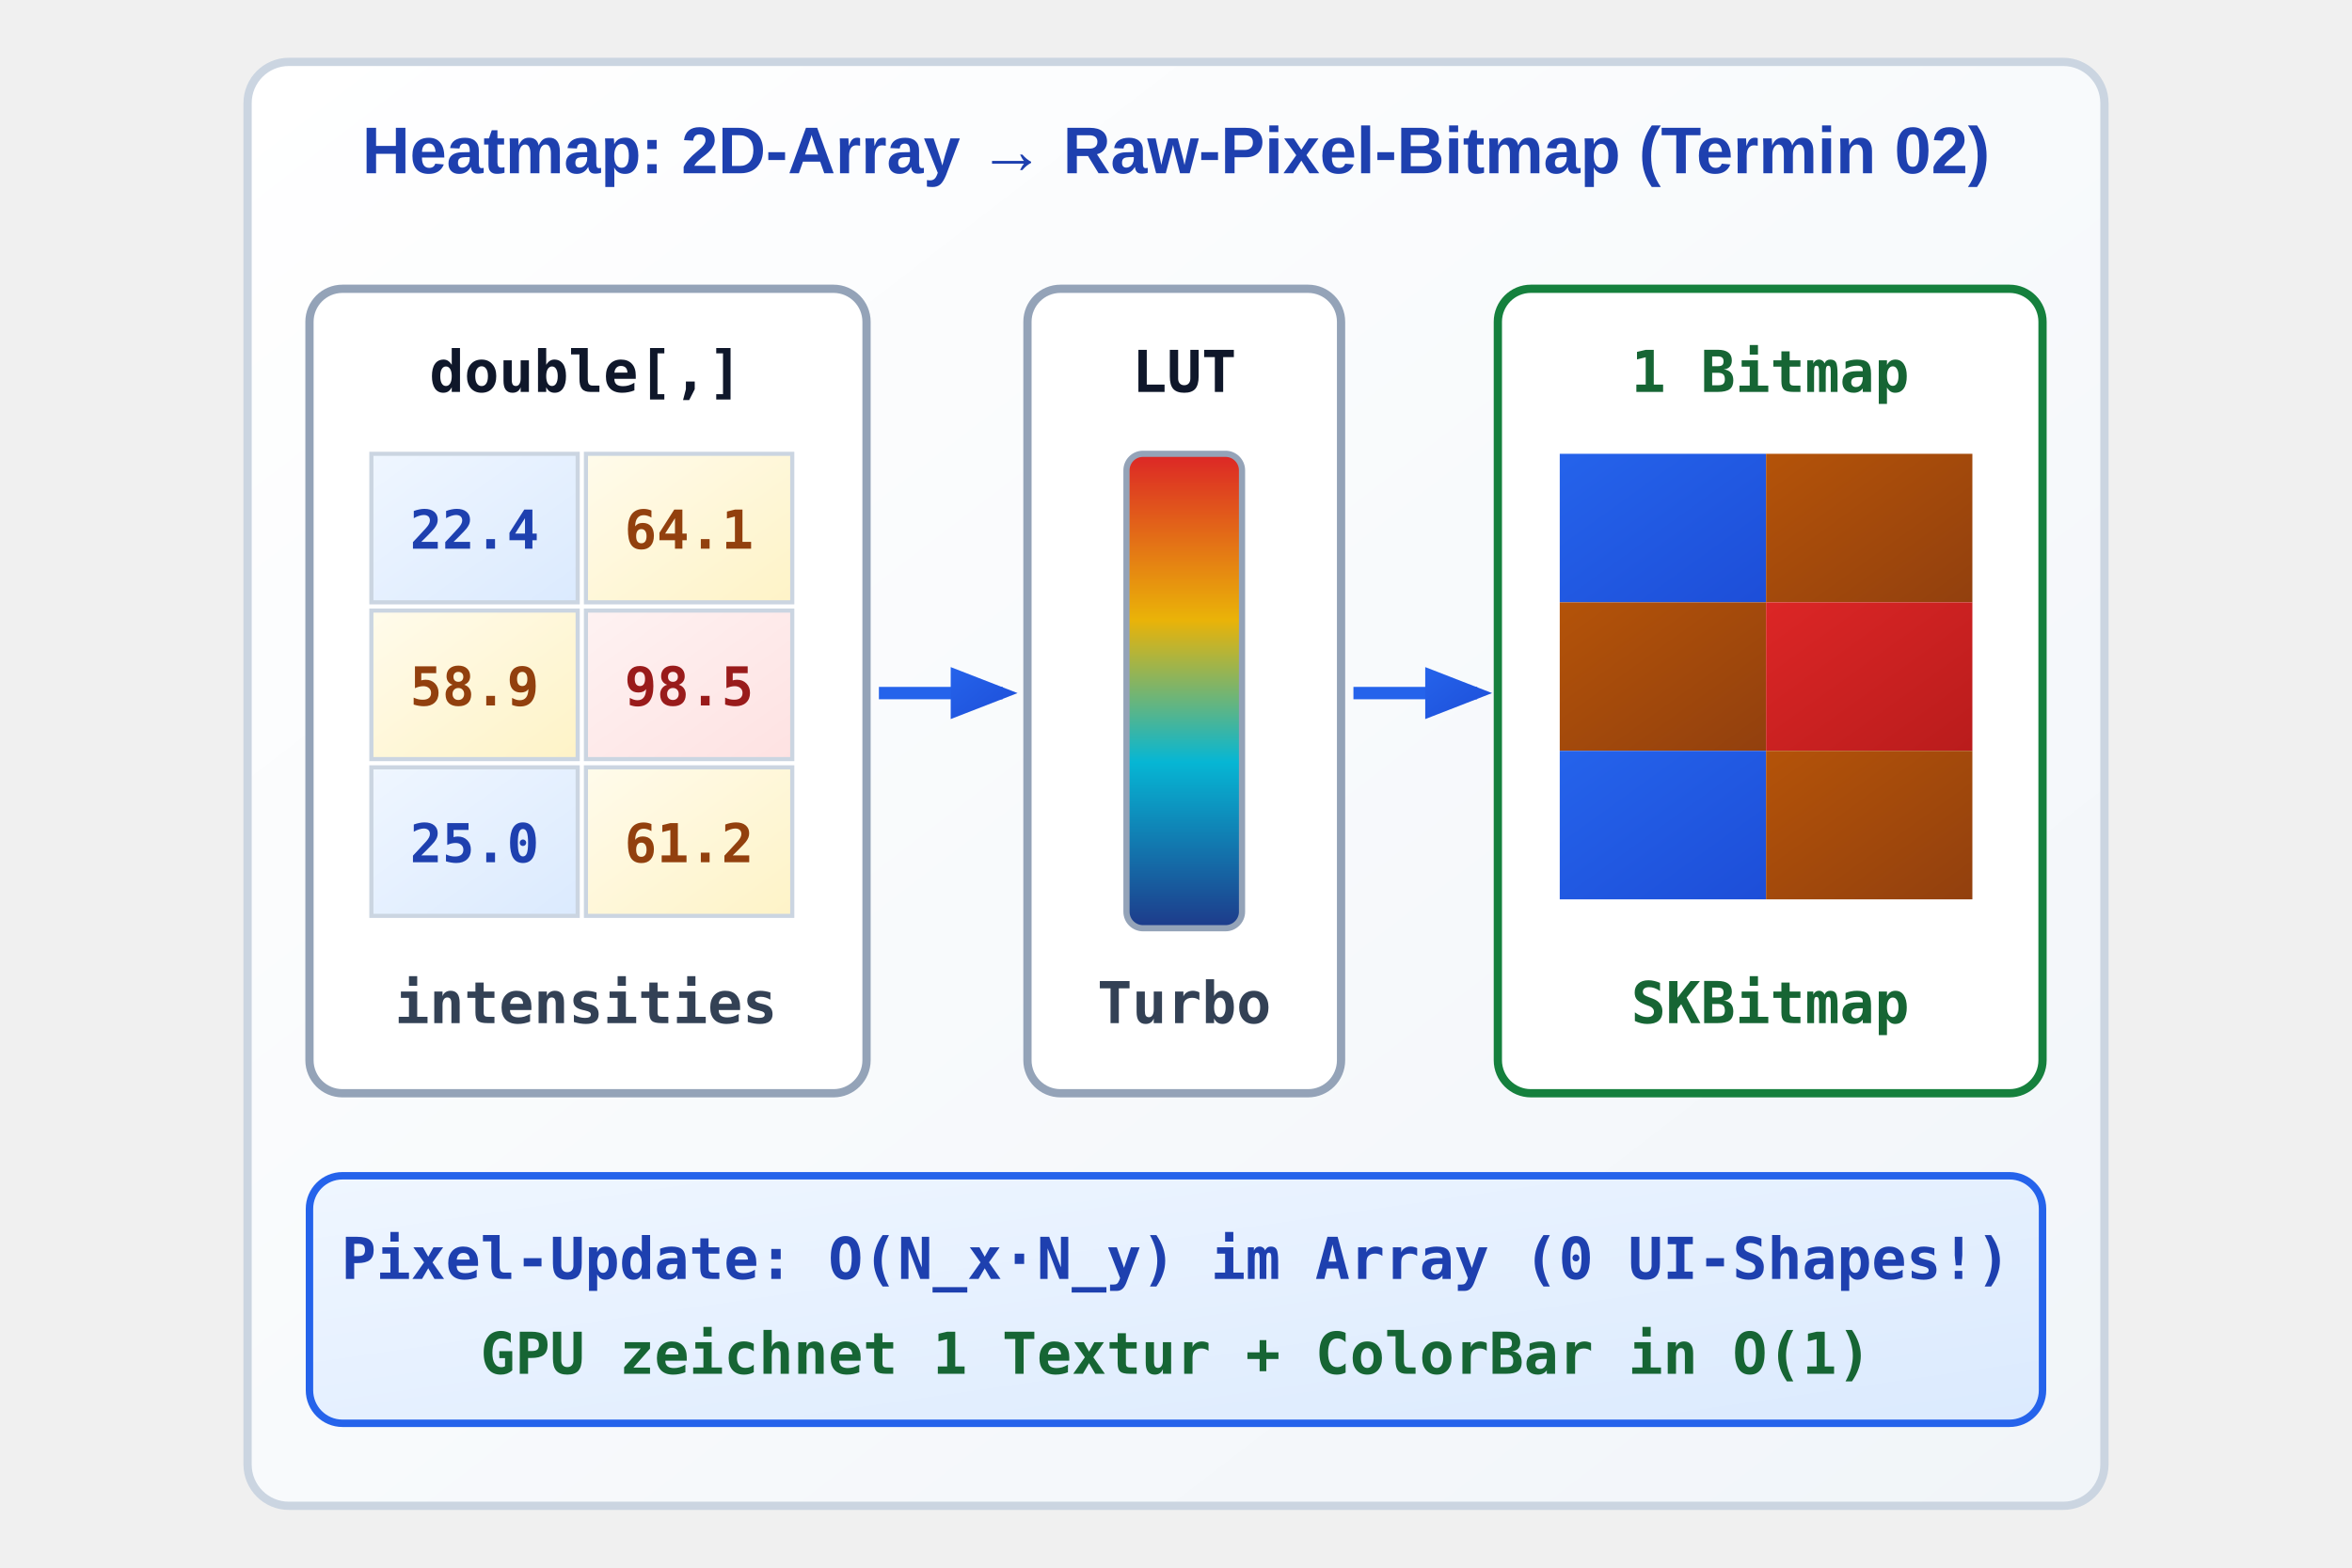
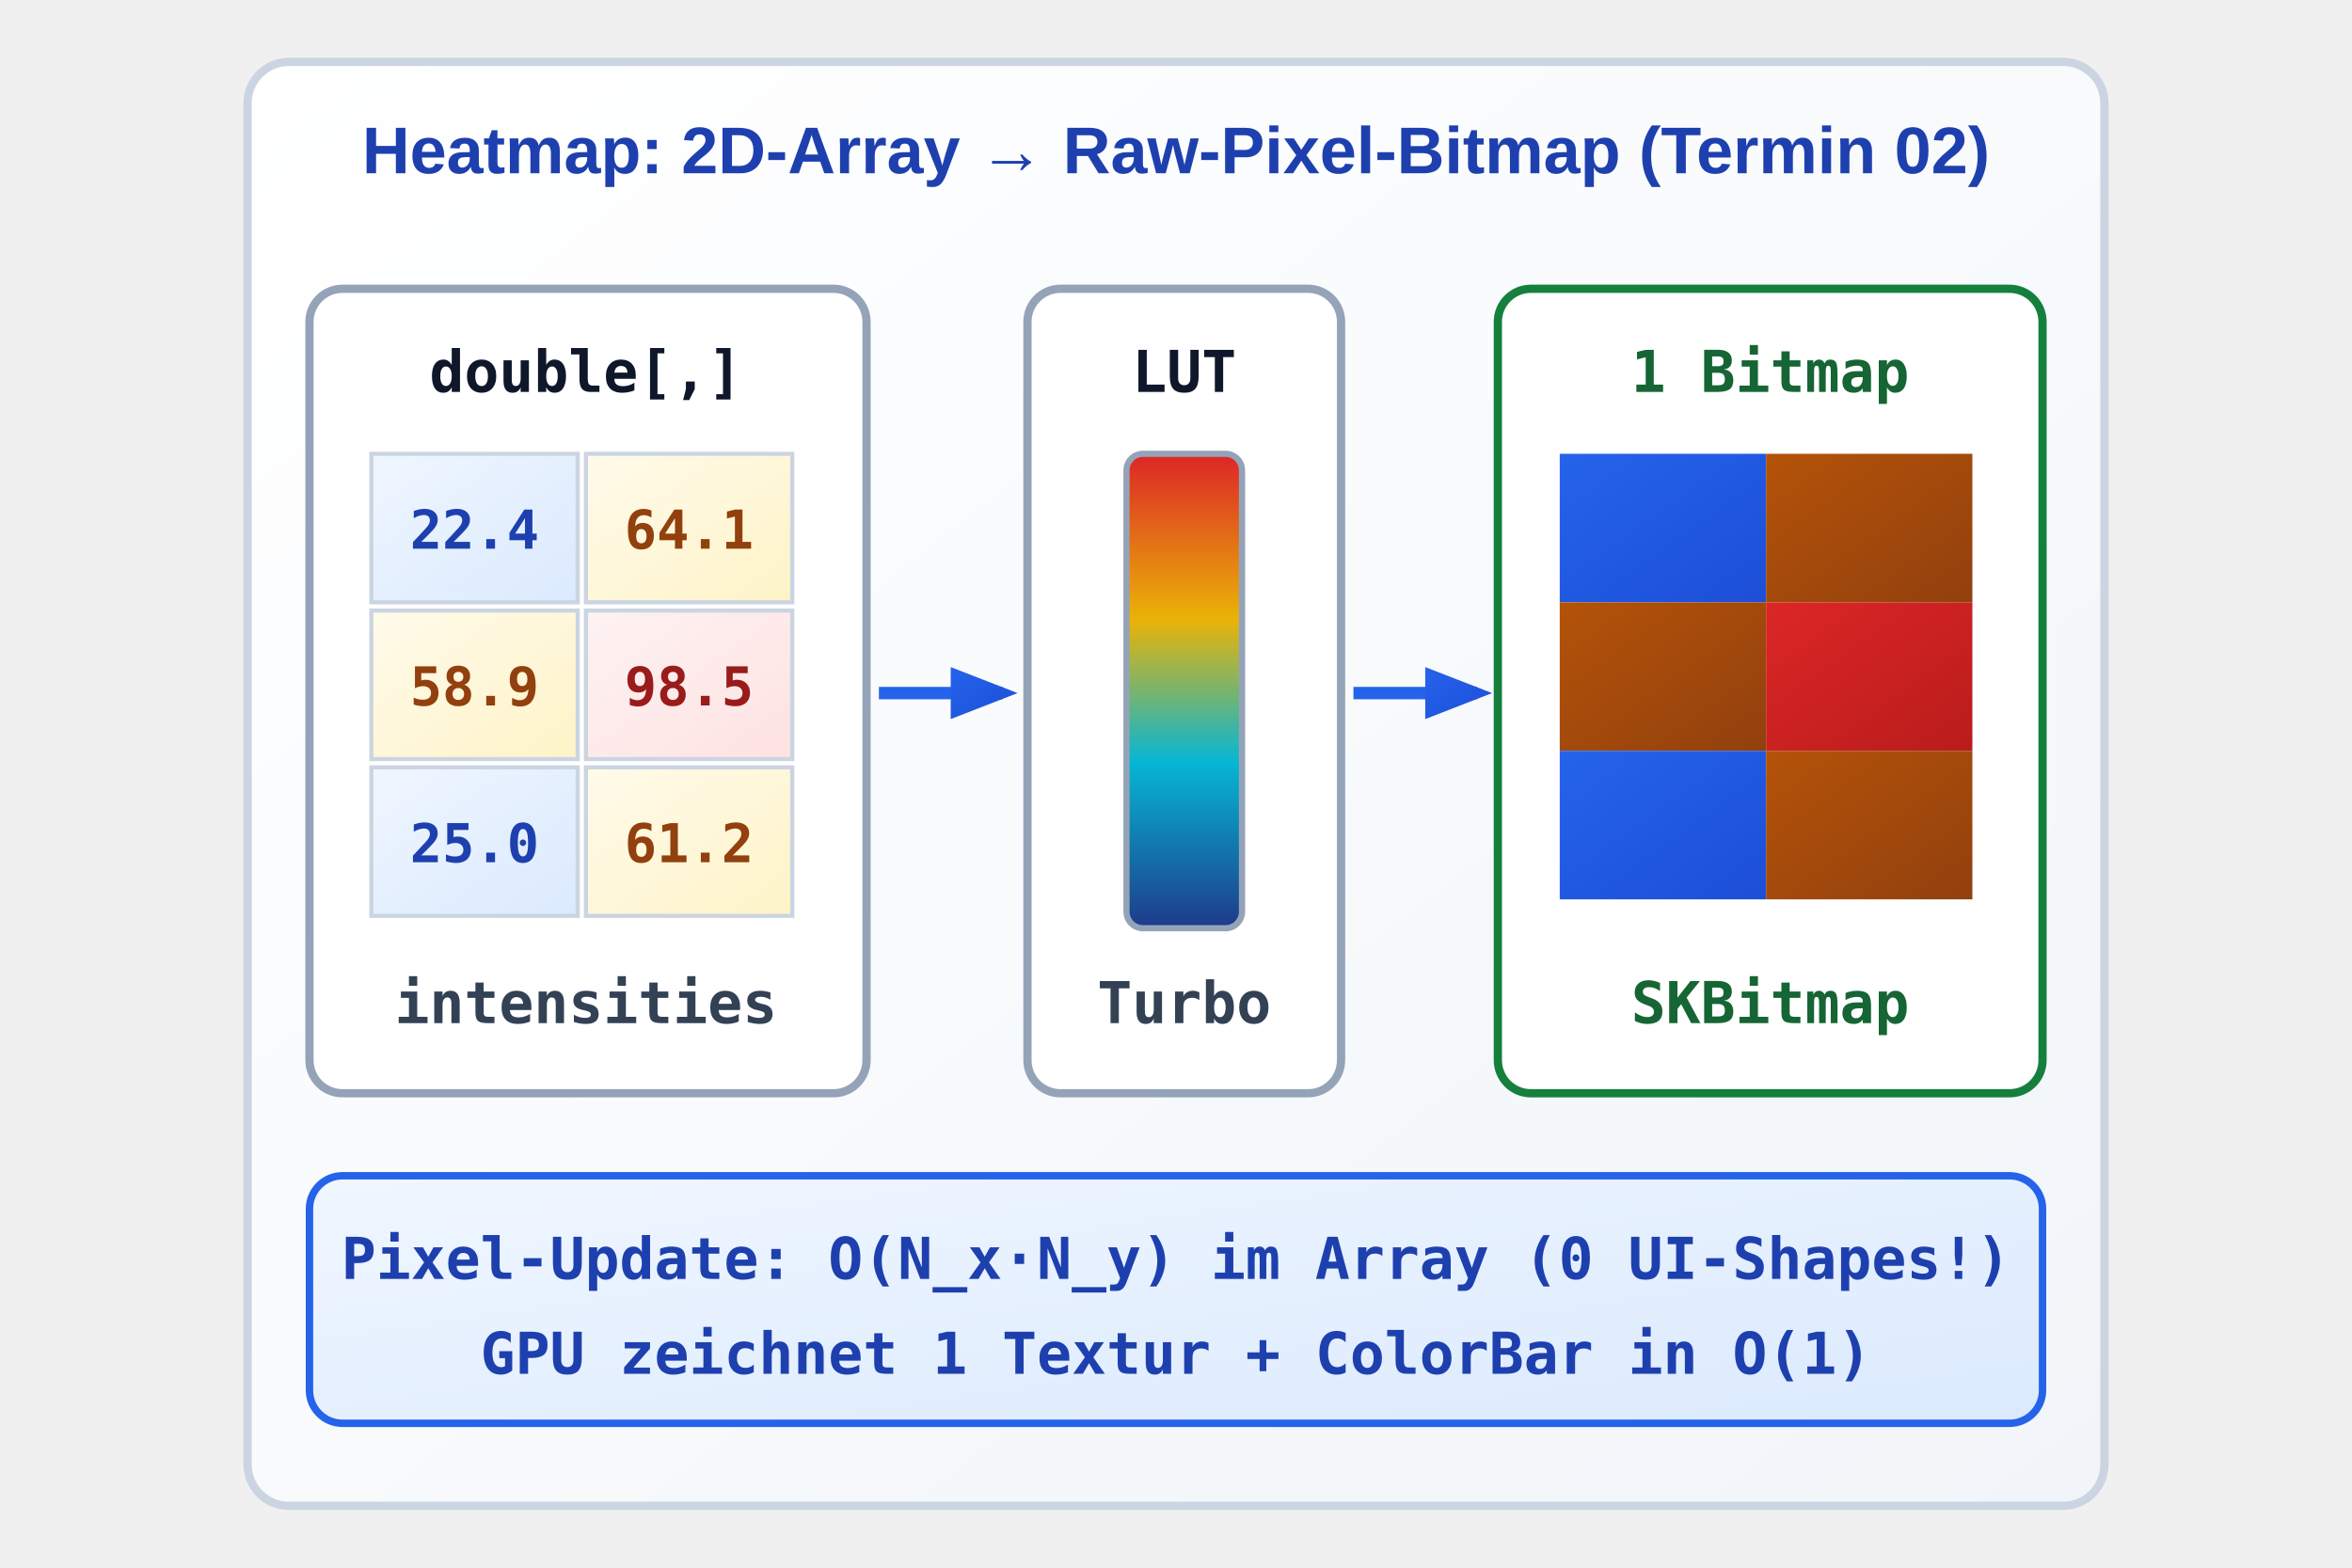
<svg xmlns="http://www.w3.org/2000/svg" viewBox="-45 0 570 380" width="570" height="380">
  <defs>
    <linearGradient id="grad-sem-primary" x1="0%" y1="0%" x2="100%" y2="100%">
      <stop offset="0%" stop-color="#eff6ff" />
      <stop offset="100%" stop-color="#dbeafe" />
    </linearGradient>
    <linearGradient id="grad-sem-primary-fill" x1="0%" y1="0%" x2="100%" y2="100%">
      <stop offset="0%" stop-color="#2563eb" />
      <stop offset="100%" stop-color="#1d4ed8" />
    </linearGradient>
    <linearGradient id="grad-sem-success" x1="0%" y1="0%" x2="100%" y2="100%">
      <stop offset="0%" stop-color="#f0fdf4" />
      <stop offset="100%" stop-color="#dcfce7" />
    </linearGradient>
    <linearGradient id="grad-sem-success-fill" x1="0%" y1="0%" x2="100%" y2="100%">
      <stop offset="0%" stop-color="#15803d" />
      <stop offset="100%" stop-color="#166534" />
    </linearGradient>
    <linearGradient id="grad-sem-warning" x1="0%" y1="0%" x2="100%" y2="100%">
      <stop offset="0%" stop-color="#fffbeb" />
      <stop offset="100%" stop-color="#fef3c7" />
    </linearGradient>
    <linearGradient id="grad-sem-warning-fill" x1="0%" y1="0%" x2="100%" y2="100%">
      <stop offset="0%" stop-color="#b45309" />
      <stop offset="100%" stop-color="#92400e" />
    </linearGradient>
    <linearGradient id="grad-sem-danger" x1="0%" y1="0%" x2="100%" y2="100%">
      <stop offset="0%" stop-color="#fef2f2" />
      <stop offset="100%" stop-color="#fee2e2" />
    </linearGradient>
    <linearGradient id="grad-sem-danger-fill" x1="0%" y1="0%" x2="100%" y2="100%">
      <stop offset="0%" stop-color="#dc2626" />
      <stop offset="100%" stop-color="#b91c1c" />
    </linearGradient>
    <linearGradient id="grad-sem-card" x1="0%" y1="0%" x2="100%" y2="100%">
      <stop offset="0%" stop-color="#ffffff" />
      <stop offset="100%" stop-color="#f1f5f9" />
    </linearGradient>
    <linearGradient id="grad-sem-muted" x1="0%" y1="0%" x2="100%" y2="100%">
      <stop offset="0%" stop-color="#f8fafc" />
      <stop offset="100%" stop-color="#e2e8f0" />
    </linearGradient>
    <linearGradient id="grad-sem-muted-fill" x1="0%" y1="0%" x2="100%" y2="100%">
      <stop offset="0%" stop-color="#475569" />
      <stop offset="100%" stop-color="#334155" />
    </linearGradient>
    <linearGradient id="grad-sem-neutral" x1="0%" y1="0%" x2="100%" y2="100%">
      <stop offset="0%" stop-color="#ffffff" />
      <stop offset="100%" stop-color="#f8fafc" />
    </linearGradient>
    <linearGradient id="grad-sem-neutral-fill" x1="0%" y1="0%" x2="100%" y2="100%">
      <stop offset="0%" stop-color="#334155" />
      <stop offset="100%" stop-color="#1e293b" />
    </linearGradient>
    <style>
      
/* @svg-palette:start */
      .sem-primary { fill: url(#grad-sem-primary); stroke: #2563eb; }
      .sem-primary-bg { fill: url(#grad-sem-primary); stroke: none; }
      .sem-primary-stroke { stroke: #2563eb; }
      .sem-primary-fill { fill: url(#grad-sem-primary-fill); }
      .sem-primary-text { fill: #1e40af; }
      .sem-success { fill: url(#grad-sem-success); stroke: #15803d; }
      .sem-success-bg { fill: url(#grad-sem-success); stroke: none; }
      .sem-success-stroke { stroke: #15803d; }
      .sem-success-fill { fill: url(#grad-sem-success-fill); }
      .sem-success-text { fill: #166534; }
      .sem-warning { fill: url(#grad-sem-warning); stroke: #b45309; }
      .sem-warning-bg { fill: url(#grad-sem-warning); stroke: none; }
      .sem-warning-stroke { stroke: #b45309; }
      .sem-warning-fill { fill: url(#grad-sem-warning-fill); }
      .sem-warning-text { fill: #92400e; }
      .sem-danger { fill: url(#grad-sem-danger); stroke: #dc2626; }
      .sem-danger-bg { fill: url(#grad-sem-danger); stroke: none; }
      .sem-danger-stroke { stroke: #dc2626; }
      .sem-danger-fill { fill: url(#grad-sem-danger-fill); }
      .sem-danger-text { fill: #991b1b; }
      .sem-card { fill: url(#grad-sem-card); stroke: #cbd5e1; }
      .sem-card-bg { fill: url(#grad-sem-card); stroke: none; }
      .sem-card-stroke { stroke: #cbd5e1; }
      .sem-card-fill { fill: #cbd5e1; }
      .sem-card-text { fill: #1e293b; }
      .sem-muted { fill: url(#grad-sem-muted); stroke: #94a3b8; }
      .sem-muted-bg { fill: url(#grad-sem-muted); stroke: none; }
      .sem-muted-stroke { stroke: #94a3b8; }
      .sem-muted-fill { fill: url(#grad-sem-muted-fill); }
      .sem-muted-text { fill: #334155; }
      .sem-neutral { fill: url(#grad-sem-neutral); stroke: #334155; }
      .sem-neutral-bg { fill: url(#grad-sem-neutral); stroke: none; }
      .sem-neutral-stroke { stroke: #334155; }
      .sem-neutral-fill { fill: url(#grad-sem-neutral-fill); }
      .sem-neutral-text { fill: #0f172a; }
      /* @svg-palette:end */
.hdr { font-family: 'Segoe UI', Arial, sans-serif; font-size: 16px; font-weight: bold; text-anchor: middle; }
      .code { font-family: 'Consolas', monospace; font-size: 14px; font-weight: bold; text-anchor: middle; }
    </style>
    <linearGradient id="turbo-grad" x1="0" y1="1" x2="0" y2="0">
      <stop offset="0%" stop-color="#1e3a8a" />
      <stop offset="35%" stop-color="#06b6d4" />
      <stop offset="65%" stop-color="#eab308" />
      <stop offset="100%" stop-color="#dc2626" />
    </linearGradient>
    <marker id="arr-hm" viewBox="0 0 10 10" refX="7" refY="5" markerWidth="6" markerHeight="6" orient="auto">
      <path class="sem-primary-fill" d="M 0 1.5 L 9 5 L 0 8.5 z" />
    </marker>
  </defs>
  <rect class="sem-card" x="15" y="15" width="450" height="350" rx="10" stroke-width="2" />
  <text x="240" y="42" class="hdr sem-primary-text">Heatmap: 2D-Array → Raw-Pixel-Bitmap (Termin 02)</text>
  <rect class="sem-muted-stroke" x="30" y="70" width="135" height="195" rx="8" fill="#ffffff" stroke-width="2" />
  <text x="97" y="95" class="code sem-neutral-text">double[,]</text>
  <g transform="translate(45, 110)" font-family="Consolas, monospace" font-size="13" font-weight="bold" text-anchor="middle">
    <rect class="sem-primary sem-card-stroke" x="0" y="0" width="50" height="36" />
    <text class="sem-primary-text" x="25" y="23">22.4</text>
    <rect class="sem-warning sem-card-stroke" x="52" y="0" width="50" height="36" />
    <text class="sem-warning-text" x="77" y="23">64.1</text>
    <rect class="sem-warning sem-card-stroke" x="0" y="38" width="50" height="36" />
    <text class="sem-warning-text" x="25" y="61">58.9</text>
    <rect class="sem-danger sem-card-stroke" x="52" y="38" width="50" height="36" />
    <text class="sem-danger-text" x="77" y="61">98.5</text>
    <rect class="sem-primary sem-card-stroke" x="0" y="76" width="50" height="36" />
    <text class="sem-primary-text" x="25" y="99">25.0</text>
    <rect class="sem-warning sem-card-stroke" x="52" y="76" width="50" height="36" />
    <text class="sem-warning-text" x="77" y="99">61.2</text>
  </g>
  <text x="97" y="248" class="code sem-muted-text">intensities</text>
  <line class="sem-primary-stroke" x1="168" y1="168" x2="198" y2="168" stroke-width="3" marker-end="url(#arr-hm)" />
  <rect class="sem-muted-stroke" x="204" y="70" width="76" height="195" rx="8" fill="#ffffff" stroke-width="2" />
  <text x="242" y="95" class="code sem-neutral-text">LUT</text>
  <rect class="sem-muted-stroke" x="228" y="110" width="28" height="115" rx="4" fill="url(#turbo-grad)" stroke-width="1.5" />
  <text x="242" y="248" class="code sem-muted-text">Turbo</text>
  <line class="sem-primary-stroke" x1="283" y1="168" x2="313" y2="168" stroke-width="3" marker-end="url(#arr-hm)" />
  <rect class="sem-success-stroke" x="318" y="70" width="132" height="195" rx="8" fill="#ffffff" stroke-width="2" />
  <text x="384" y="95" class="code sem-success-text">1 Bitmap</text>
  <g transform="translate(333, 110)">
    <rect class="sem-primary-fill" x="0" y="0" width="50" height="36" />
    <rect class="sem-warning-fill" x="50" y="0" width="50" height="36" />
    <rect class="sem-warning-fill" x="0" y="36" width="50" height="36" />
    <rect class="sem-danger-fill" x="50" y="36" width="50" height="36" />
    <rect class="sem-primary-fill" x="0" y="72" width="50" height="36" />
    <rect class="sem-warning-fill" x="50" y="72" width="50" height="36" />
  </g>
  <text x="384" y="248" class="code sem-success-text">SKBitmap</text>
  <rect class="sem-primary" x="30" y="285" width="420" height="60" rx="8" stroke-width="1.8" />
  <text x="240" y="310" class="code sem-primary-text">Pixel-Update: O(N_x·N_y) im Array (0 UI-Shapes!)</text>
-   <text x="240" y="333" class="code sem-success-text">GPU zeichnet 1 Textur + ColorBar in O(1)</text>
+   <text x="240" y="333" class="code sem-primary-text">GPU zeichnet 1 Textur + ColorBar in O(1)</text>
</svg>
